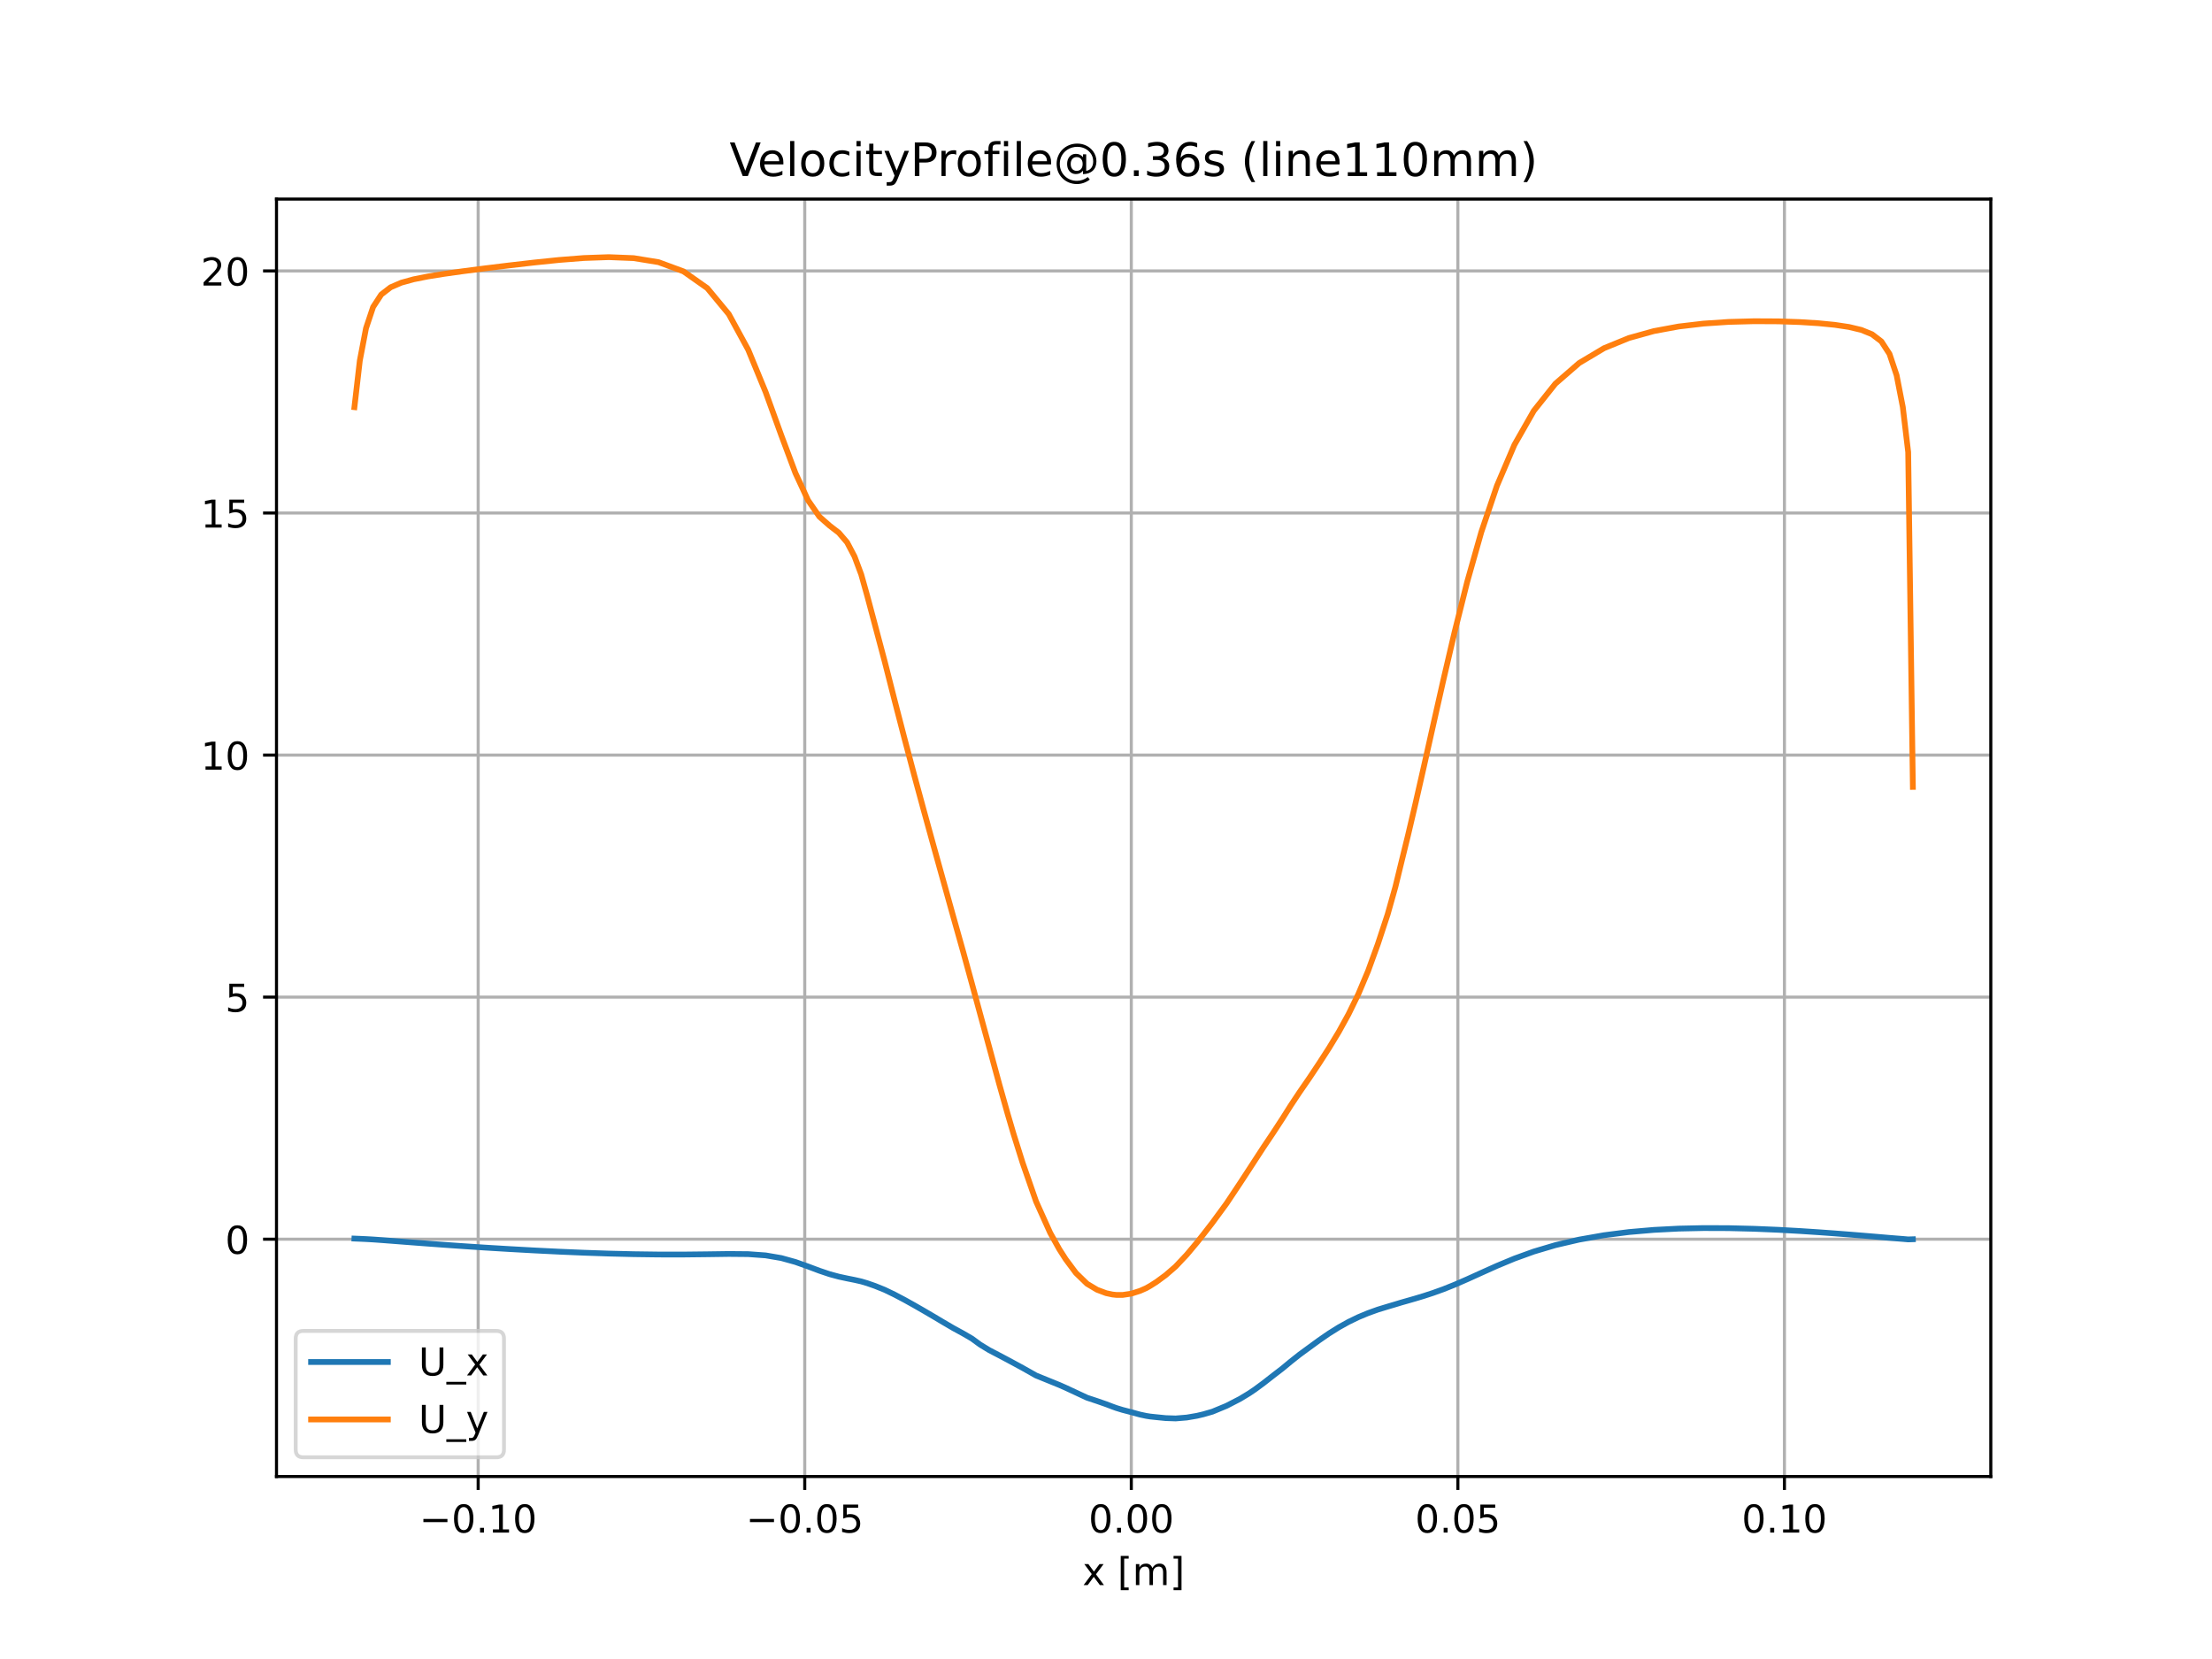
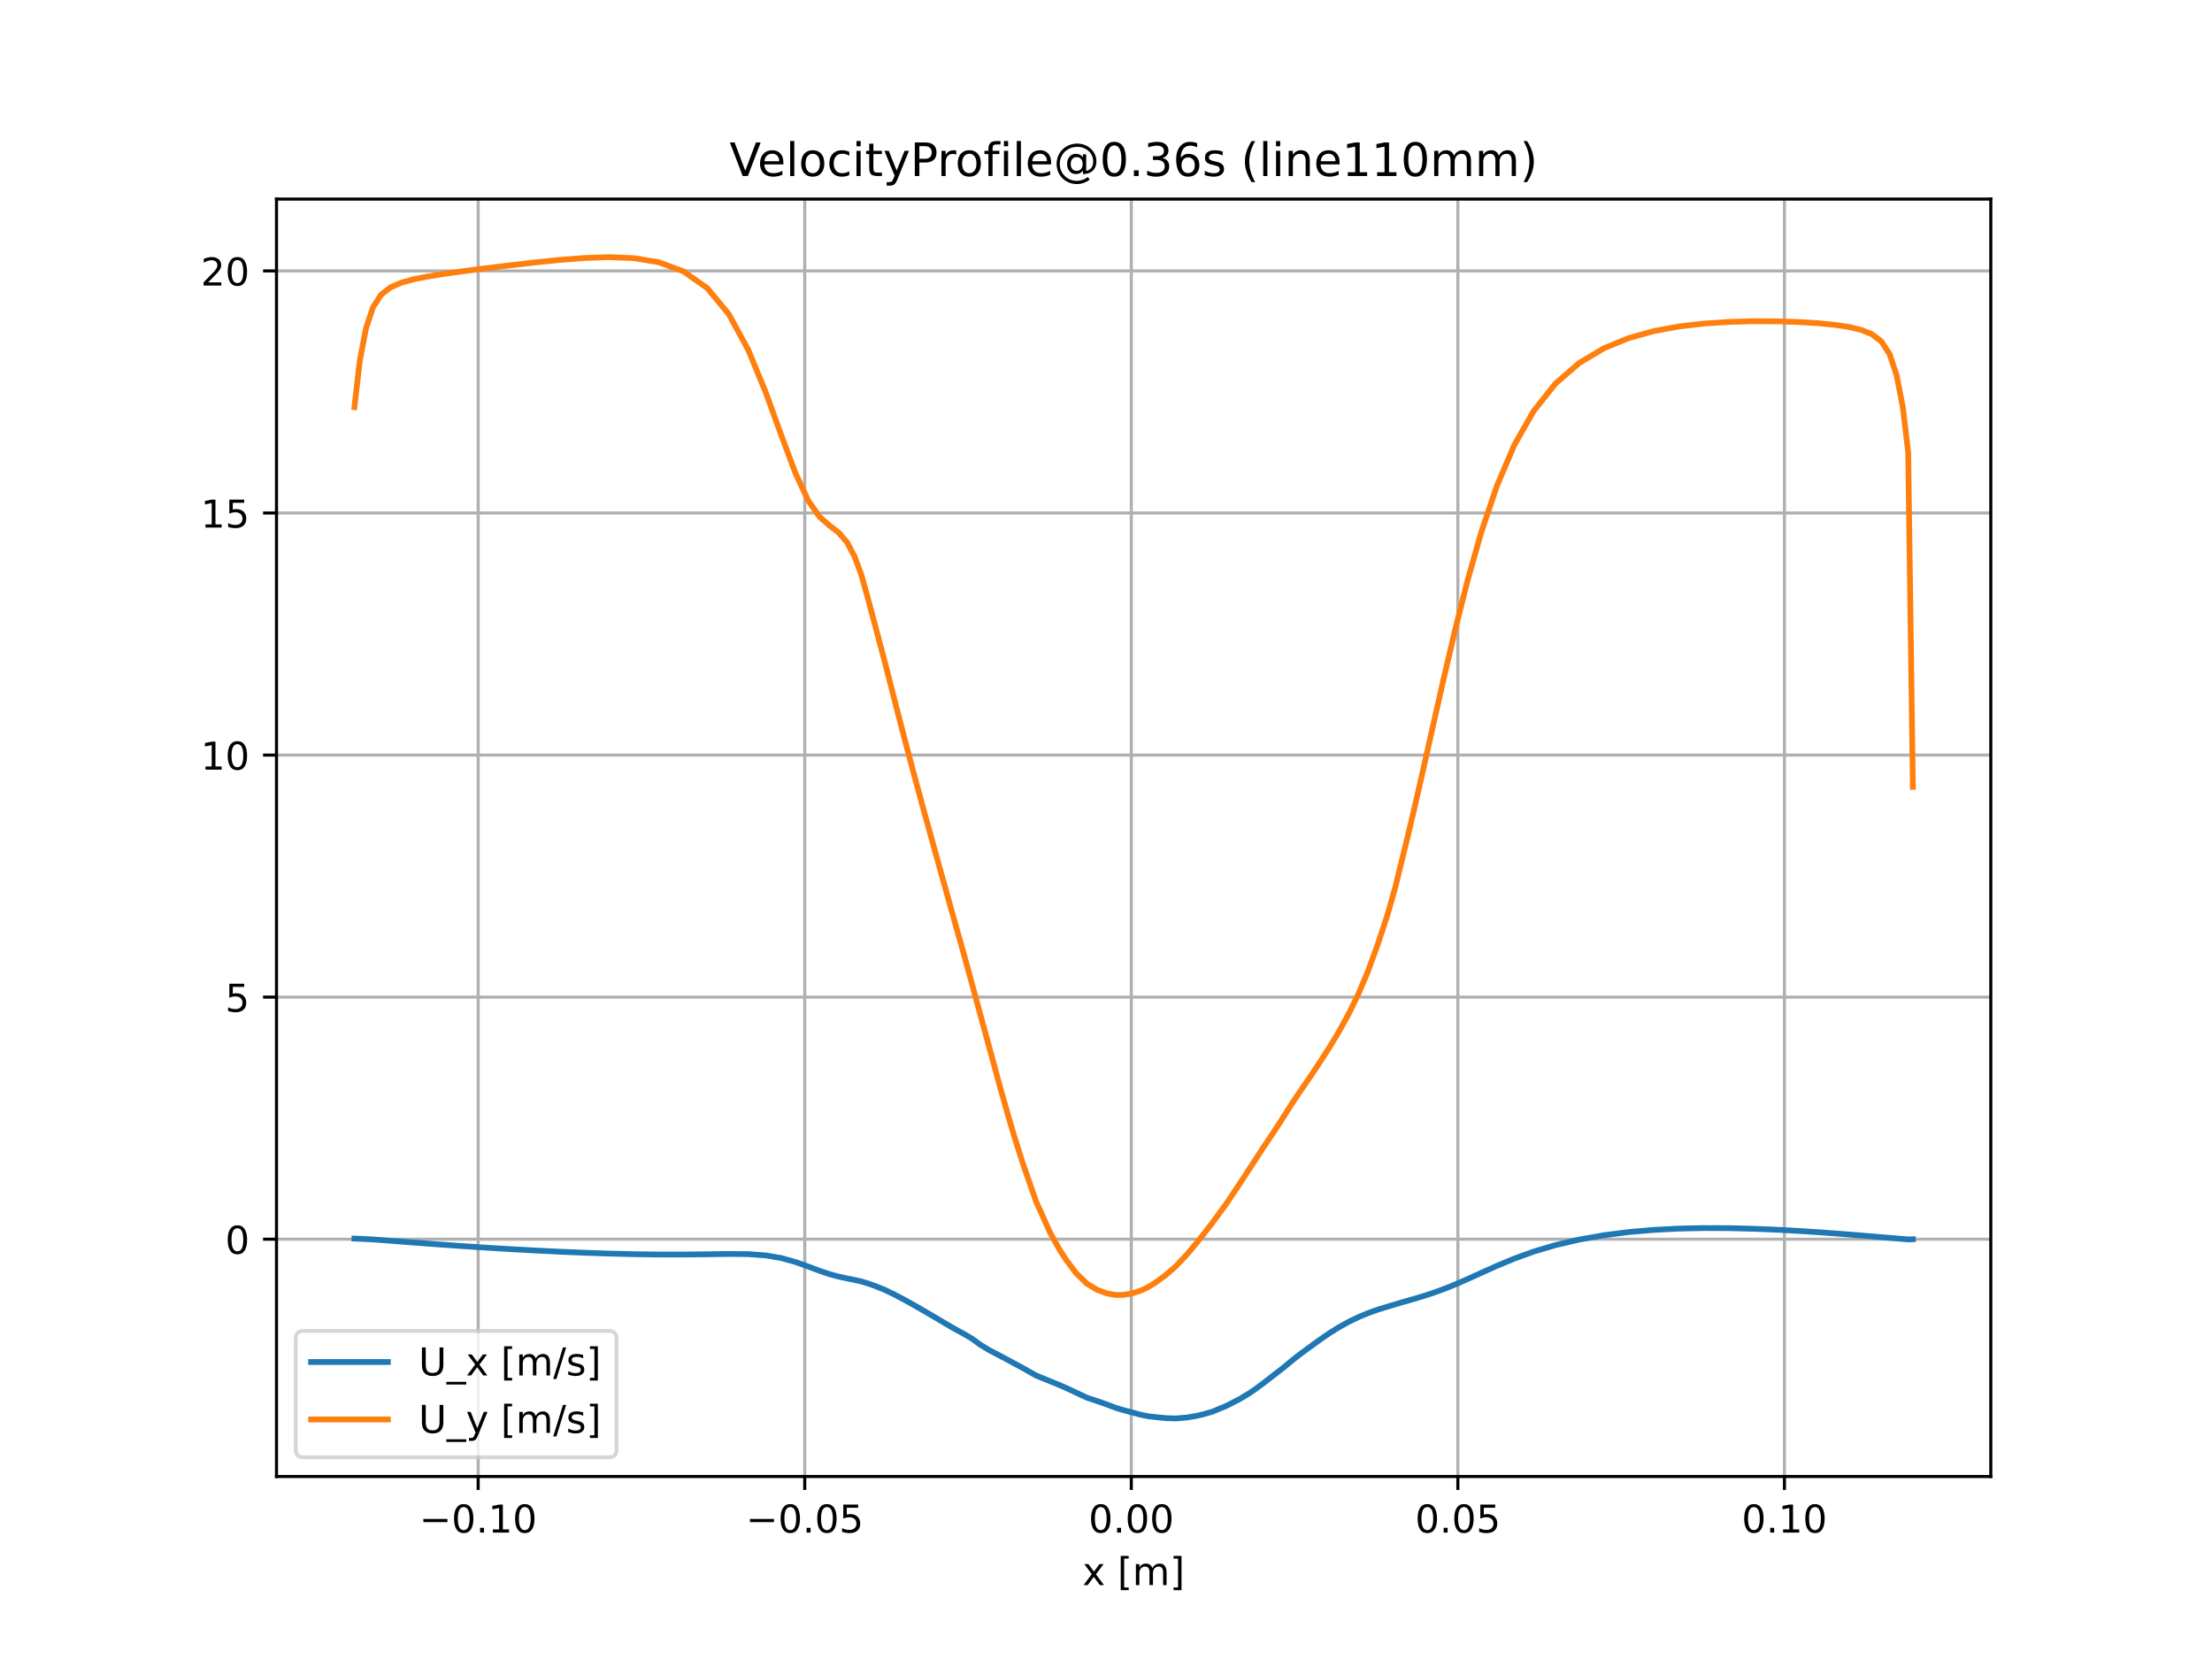
<svg xmlns="http://www.w3.org/2000/svg" xmlns:xlink="http://www.w3.org/1999/xlink" width="576pt" height="432pt" viewBox="0 0 576 432" version="1.1">
  <defs>
    <style type="text/css">*{stroke-linejoin: round; stroke-linecap: butt}</style>
  </defs>
  <g id="figure_1">
    <g id="patch_1">
      <path d="M 0 432  L 576 432  L 576 0  L 0 0  z " style="fill: #ffffff" />
    </g>
    <g id="axes_1">
      <g id="patch_2">
        <path d="M 72 384.48  L 518.4 384.48  L 518.4 51.84  L 72 51.84  z " style="fill: #ffffff" />
      </g>
      <g id="matplotlib.axis_1">
        <g id="xtick_1">
          <g id="line2d_1">
-             <path d="M 124.515 384.48  L 124.515 51.84  " clip-path="url(#pd527ab25f8)" style="fill: none; stroke: #b0b0b0; stroke-width: 0.8; stroke-linecap: square" />
+             <path d="M 124.515 384.48  L 124.515 51.84  " clip-path="url(#p80b1deaa1c)" style="fill: none; stroke: #b0b0b0; stroke-width: 0.8; stroke-linecap: square" />
          </g>
          <g id="line2d_2">
            <defs>
-               <path id="m251458aa03" d="M 0 0  L 0 3.5  " style="stroke: #000000; stroke-width: 0.8" />
+               <path id="m460355c3f4" d="M 0 0  L 0 3.5  " style="stroke: #000000; stroke-width: 0.8" />
            </defs>
            <g>
-               <use xlink:href="#m251458aa03" x="124.515" y="384.48" style="stroke: #000000; stroke-width: 0.8" />
+               <use xlink:href="#m460355c3f4" x="124.515" y="384.48" style="stroke: #000000; stroke-width: 0.8" />
            </g>
          </g>
          <g id="text_1">
            <g transform="translate(109.1923 399.0784) scale(0.1 -0.1)">
              <defs>
                <path id="DejaVuSans-2212" d="M 678 2272  L 4684 2272  L 4684 1741  L 678 1741  L 678 2272  z " transform="scale(0.015625)" />
                <path id="DejaVuSans-30" d="M 2034 4250  Q 1547 4250 1301 3770  Q 1056 3291 1056 2328  Q 1056 1369 1301 889  Q 1547 409 2034 409  Q 2525 409 2770 889  Q 3016 1369 3016 2328  Q 3016 3291 2770 3770  Q 2525 4250 2034 4250  z M 2034 4750  Q 2819 4750 3233 4129  Q 3647 3509 3647 2328  Q 3647 1150 3233 529  Q 2819 -91 2034 -91  Q 1250 -91 836 529  Q 422 1150 422 2328  Q 422 3509 836 4129  Q 1250 4750 2034 4750  z " transform="scale(0.015625)" />
                <path id="DejaVuSans-2e" d="M 684 794  L 1344 794  L 1344 0  L 684 0  L 684 794  z " transform="scale(0.015625)" />
                <path id="DejaVuSans-31" d="M 794 531  L 1825 531  L 1825 4091  L 703 3866  L 703 4441  L 1819 4666  L 2450 4666  L 2450 531  L 3481 531  L 3481 0  L 794 0  L 794 531  z " transform="scale(0.015625)" />
              </defs>
              <use xlink:href="#DejaVuSans-2212" />
              <use xlink:href="#DejaVuSans-30" x="83.789" />
              <use xlink:href="#DejaVuSans-2e" x="147.412" />
              <use xlink:href="#DejaVuSans-31" x="179.199" />
              <use xlink:href="#DejaVuSans-30" x="242.822" />
            </g>
          </g>
        </g>
        <g id="xtick_2">
          <g id="line2d_3">
-             <path d="M 209.552 384.48  L 209.552 51.84  " clip-path="url(#pd527ab25f8)" style="fill: none; stroke: #b0b0b0; stroke-width: 0.8; stroke-linecap: square" />
+             <path d="M 209.552 384.48  L 209.552 51.84  " clip-path="url(#p80b1deaa1c)" style="fill: none; stroke: #b0b0b0; stroke-width: 0.8; stroke-linecap: square" />
          </g>
          <g id="line2d_4">
            <g>
-               <use xlink:href="#m251458aa03" x="209.552" y="384.48" style="stroke: #000000; stroke-width: 0.8" />
+               <use xlink:href="#m460355c3f4" x="209.552" y="384.48" style="stroke: #000000; stroke-width: 0.8" />
            </g>
          </g>
          <g id="text_2">
            <g transform="translate(194.2295 399.0784) scale(0.1 -0.1)">
              <defs>
                <path id="DejaVuSans-35" d="M 691 4666  L 3169 4666  L 3169 4134  L 1269 4134  L 1269 2991  Q 1406 3038 1543 3061  Q 1681 3084 1819 3084  Q 2600 3084 3056 2656  Q 3513 2228 3513 1497  Q 3513 744 3044 326  Q 2575 -91 1722 -91  Q 1428 -91 1123 -41  Q 819 9 494 109  L 494 744  Q 775 591 1075 516  Q 1375 441 1709 441  Q 2250 441 2565 725  Q 2881 1009 2881 1497  Q 2881 1984 2565 2268  Q 2250 2553 1709 2553  Q 1456 2553 1204 2497  Q 953 2441 691 2322  L 691 4666  z " transform="scale(0.015625)" />
              </defs>
              <use xlink:href="#DejaVuSans-2212" />
              <use xlink:href="#DejaVuSans-30" x="83.789" />
              <use xlink:href="#DejaVuSans-2e" x="147.412" />
              <use xlink:href="#DejaVuSans-30" x="179.199" />
              <use xlink:href="#DejaVuSans-35" x="242.822" />
            </g>
          </g>
        </g>
        <g id="xtick_3">
          <g id="line2d_5">
-             <path d="M 294.589 384.48  L 294.589 51.84  " clip-path="url(#pd527ab25f8)" style="fill: none; stroke: #b0b0b0; stroke-width: 0.8; stroke-linecap: square" />
+             <path d="M 294.589 384.48  L 294.589 51.84  " clip-path="url(#p80b1deaa1c)" style="fill: none; stroke: #b0b0b0; stroke-width: 0.8; stroke-linecap: square" />
          </g>
          <g id="line2d_6">
            <g>
-               <use xlink:href="#m251458aa03" x="294.589" y="384.48" style="stroke: #000000; stroke-width: 0.8" />
+               <use xlink:href="#m460355c3f4" x="294.589" y="384.48" style="stroke: #000000; stroke-width: 0.8" />
            </g>
          </g>
          <g id="text_3">
            <g transform="translate(283.4566 399.0784) scale(0.1 -0.1)">
              <use xlink:href="#DejaVuSans-30" />
              <use xlink:href="#DejaVuSans-2e" x="63.623" />
              <use xlink:href="#DejaVuSans-30" x="95.41" />
              <use xlink:href="#DejaVuSans-30" x="159.033" />
            </g>
          </g>
        </g>
        <g id="xtick_4">
          <g id="line2d_7">
-             <path d="M 379.627 384.48  L 379.627 51.84  " clip-path="url(#pd527ab25f8)" style="fill: none; stroke: #b0b0b0; stroke-width: 0.8; stroke-linecap: square" />
+             <path d="M 379.627 384.48  L 379.627 51.84  " clip-path="url(#p80b1deaa1c)" style="fill: none; stroke: #b0b0b0; stroke-width: 0.8; stroke-linecap: square" />
          </g>
          <g id="line2d_8">
            <g>
-               <use xlink:href="#m251458aa03" x="379.627" y="384.48" style="stroke: #000000; stroke-width: 0.8" />
+               <use xlink:href="#m460355c3f4" x="379.627" y="384.48" style="stroke: #000000; stroke-width: 0.8" />
            </g>
          </g>
          <g id="text_4">
            <g transform="translate(368.4939 399.0784) scale(0.1 -0.1)">
              <use xlink:href="#DejaVuSans-30" />
              <use xlink:href="#DejaVuSans-2e" x="63.623" />
              <use xlink:href="#DejaVuSans-30" x="95.41" />
              <use xlink:href="#DejaVuSans-35" x="159.033" />
            </g>
          </g>
        </g>
        <g id="xtick_5">
          <g id="line2d_9">
-             <path d="M 464.664 384.48  L 464.664 51.84  " clip-path="url(#pd527ab25f8)" style="fill: none; stroke: #b0b0b0; stroke-width: 0.8; stroke-linecap: square" />
+             <path d="M 464.664 384.48  L 464.664 51.84  " clip-path="url(#p80b1deaa1c)" style="fill: none; stroke: #b0b0b0; stroke-width: 0.8; stroke-linecap: square" />
          </g>
          <g id="line2d_10">
            <g>
-               <use xlink:href="#m251458aa03" x="464.664" y="384.48" style="stroke: #000000; stroke-width: 0.8" />
+               <use xlink:href="#m460355c3f4" x="464.664" y="384.48" style="stroke: #000000; stroke-width: 0.8" />
            </g>
          </g>
          <g id="text_5">
            <g transform="translate(453.5311 399.0784) scale(0.1 -0.1)">
              <use xlink:href="#DejaVuSans-30" />
              <use xlink:href="#DejaVuSans-2e" x="63.623" />
              <use xlink:href="#DejaVuSans-31" x="95.41" />
              <use xlink:href="#DejaVuSans-30" x="159.033" />
            </g>
          </g>
        </g>
        <g id="text_6">
          <g transform="translate(281.8797 412.7566) scale(0.1 -0.1)">
            <defs>
              <path id="DejaVuSans-78" d="M 3513 3500  L 2247 1797  L 3578 0  L 2900 0  L 1881 1375  L 863 0  L 184 0  L 1544 1831  L 300 3500  L 978 3500  L 1906 2253  L 2834 3500  L 3513 3500  z " transform="scale(0.015625)" />
              <path id="DejaVuSans-20" transform="scale(0.015625)" />
              <path id="DejaVuSans-5b" d="M 550 4863  L 1875 4863  L 1875 4416  L 1125 4416  L 1125 -397  L 1875 -397  L 1875 -844  L 550 -844  L 550 4863  z " transform="scale(0.015625)" />
              <path id="DejaVuSans-6d" d="M 3328 2828  Q 3544 3216 3844 3400  Q 4144 3584 4550 3584  Q 5097 3584 5394 3201  Q 5691 2819 5691 2113  L 5691 0  L 5113 0  L 5113 2094  Q 5113 2597 4934 2840  Q 4756 3084 4391 3084  Q 3944 3084 3684 2787  Q 3425 2491 3425 1978  L 3425 0  L 2847 0  L 2847 2094  Q 2847 2600 2669 2842  Q 2491 3084 2119 3084  Q 1678 3084 1418 2786  Q 1159 2488 1159 1978  L 1159 0  L 581 0  L 581 3500  L 1159 3500  L 1159 2956  Q 1356 3278 1631 3431  Q 1906 3584 2284 3584  Q 2666 3584 2933 3390  Q 3200 3197 3328 2828  z " transform="scale(0.015625)" />
              <path id="DejaVuSans-5d" d="M 1947 4863  L 1947 -844  L 622 -844  L 622 -397  L 1369 -397  L 1369 4416  L 622 4416  L 622 4863  L 1947 4863  z " transform="scale(0.015625)" />
            </defs>
            <use xlink:href="#DejaVuSans-78" />
            <use xlink:href="#DejaVuSans-20" x="59.18" />
            <use xlink:href="#DejaVuSans-5b" x="90.967" />
            <use xlink:href="#DejaVuSans-6d" x="129.98" />
            <use xlink:href="#DejaVuSans-5d" x="227.393" />
          </g>
        </g>
      </g>
      <g id="matplotlib.axis_2">
        <g id="ytick_1">
          <g id="line2d_11">
-             <path d="M 72 322.685  L 518.4 322.685  " clip-path="url(#pd527ab25f8)" style="fill: none; stroke: #b0b0b0; stroke-width: 0.8; stroke-linecap: square" />
+             <path d="M 72 322.685  L 518.4 322.685  " clip-path="url(#p80b1deaa1c)" style="fill: none; stroke: #b0b0b0; stroke-width: 0.8; stroke-linecap: square" />
          </g>
          <g id="line2d_12">
            <defs>
-               <path id="md205d6e44c" d="M 0 0  L -3.5 0  " style="stroke: #000000; stroke-width: 0.8" />
+               <path id="mbb413ead0c" d="M 0 0  L -3.5 0  " style="stroke: #000000; stroke-width: 0.8" />
            </defs>
            <g>
-               <use xlink:href="#md205d6e44c" x="72" y="322.685" style="stroke: #000000; stroke-width: 0.8" />
+               <use xlink:href="#mbb413ead0c" x="72" y="322.685" style="stroke: #000000; stroke-width: 0.8" />
            </g>
          </g>
          <g id="text_7">
            <g transform="translate(58.6375 326.4842) scale(0.1 -0.1)">
              <use xlink:href="#DejaVuSans-30" />
            </g>
          </g>
        </g>
        <g id="ytick_2">
          <g id="line2d_13">
-             <path d="M 72 259.652  L 518.4 259.652  " clip-path="url(#pd527ab25f8)" style="fill: none; stroke: #b0b0b0; stroke-width: 0.8; stroke-linecap: square" />
+             <path d="M 72 259.652  L 518.4 259.652  " clip-path="url(#p80b1deaa1c)" style="fill: none; stroke: #b0b0b0; stroke-width: 0.8; stroke-linecap: square" />
          </g>
          <g id="line2d_14">
            <g>
-               <use xlink:href="#md205d6e44c" x="72" y="259.652" style="stroke: #000000; stroke-width: 0.8" />
+               <use xlink:href="#mbb413ead0c" x="72" y="259.652" style="stroke: #000000; stroke-width: 0.8" />
            </g>
          </g>
          <g id="text_8">
            <g transform="translate(58.6375 263.4511) scale(0.1 -0.1)">
              <use xlink:href="#DejaVuSans-35" />
            </g>
          </g>
        </g>
        <g id="ytick_3">
          <g id="line2d_15">
-             <path d="M 72 196.619  L 518.4 196.619  " clip-path="url(#pd527ab25f8)" style="fill: none; stroke: #b0b0b0; stroke-width: 0.8; stroke-linecap: square" />
+             <path d="M 72 196.619  L 518.4 196.619  " clip-path="url(#p80b1deaa1c)" style="fill: none; stroke: #b0b0b0; stroke-width: 0.8; stroke-linecap: square" />
          </g>
          <g id="line2d_16">
            <g>
-               <use xlink:href="#md205d6e44c" x="72" y="196.619" style="stroke: #000000; stroke-width: 0.8" />
+               <use xlink:href="#mbb413ead0c" x="72" y="196.619" style="stroke: #000000; stroke-width: 0.8" />
            </g>
          </g>
          <g id="text_9">
            <g transform="translate(52.275 200.4181) scale(0.1 -0.1)">
              <use xlink:href="#DejaVuSans-31" />
              <use xlink:href="#DejaVuSans-30" x="63.623" />
            </g>
          </g>
        </g>
        <g id="ytick_4">
          <g id="line2d_17">
-             <path d="M 72 133.586  L 518.4 133.586  " clip-path="url(#pd527ab25f8)" style="fill: none; stroke: #b0b0b0; stroke-width: 0.8; stroke-linecap: square" />
+             <path d="M 72 133.586  L 518.4 133.586  " clip-path="url(#p80b1deaa1c)" style="fill: none; stroke: #b0b0b0; stroke-width: 0.8; stroke-linecap: square" />
          </g>
          <g id="line2d_18">
            <g>
-               <use xlink:href="#md205d6e44c" x="72" y="133.586" style="stroke: #000000; stroke-width: 0.8" />
+               <use xlink:href="#mbb413ead0c" x="72" y="133.586" style="stroke: #000000; stroke-width: 0.8" />
            </g>
          </g>
          <g id="text_10">
            <g transform="translate(52.275 137.3851) scale(0.1 -0.1)">
              <use xlink:href="#DejaVuSans-31" />
              <use xlink:href="#DejaVuSans-35" x="63.623" />
            </g>
          </g>
        </g>
        <g id="ytick_5">
          <g id="line2d_19">
-             <path d="M 72 70.553  L 518.4 70.553  " clip-path="url(#pd527ab25f8)" style="fill: none; stroke: #b0b0b0; stroke-width: 0.8; stroke-linecap: square" />
+             <path d="M 72 70.553  L 518.4 70.553  " clip-path="url(#p80b1deaa1c)" style="fill: none; stroke: #b0b0b0; stroke-width: 0.8; stroke-linecap: square" />
          </g>
          <g id="line2d_20">
            <g>
-               <use xlink:href="#md205d6e44c" x="72" y="70.553" style="stroke: #000000; stroke-width: 0.8" />
+               <use xlink:href="#mbb413ead0c" x="72" y="70.553" style="stroke: #000000; stroke-width: 0.8" />
            </g>
          </g>
          <g id="text_11">
            <g transform="translate(52.275 74.3521) scale(0.1 -0.1)">
              <defs>
                <path id="DejaVuSans-32" d="M 1228 531  L 3431 531  L 3431 0  L 469 0  L 469 531  Q 828 903 1448 1529  Q 2069 2156 2228 2338  Q 2531 2678 2651 2914  Q 2772 3150 2772 3378  Q 2772 3750 2511 3984  Q 2250 4219 1831 4219  Q 1534 4219 1204 4116  Q 875 4013 500 3803  L 500 4441  Q 881 4594 1212 4672  Q 1544 4750 1819 4750  Q 2544 4750 2975 4387  Q 3406 4025 3406 3419  Q 3406 3131 3298 2873  Q 3191 2616 2906 2266  Q 2828 2175 2409 1742  Q 1991 1309 1228 531  z " transform="scale(0.015625)" />
              </defs>
              <use xlink:href="#DejaVuSans-32" />
              <use xlink:href="#DejaVuSans-30" x="63.623" />
            </g>
          </g>
        </g>
      </g>
      <g id="line2d_21">
-         <path d="M 92.291 322.521  L 93.696 322.578  L 95.306 322.651  L 97.155 322.757  L 99.276 322.908  L 101.711 323.093  L 104.507 323.309  L 107.717 323.556  L 111.399 323.834  L 115.625 324.143  L 120.477 324.484  L 126.046 324.852  L 132.438 325.24  L 139.093 325.609  L 145.572 325.931  L 152.051 326.206  L 158.53 326.427  L 165.009 326.585  L 171.488 326.671  L 177.967 326.677  L 184.165 326.607  L 189.783 326.528  L 194.832 326.573  L 199.371 326.9  L 203.451 327.598  L 207.118 328.615  L 210.414 329.785  L 213.377 330.897  L 216.04 331.794  L 218.434 332.439  L 220.585 332.901  L 222.519 333.288  L 224.258 333.679  L 225.82 334.144  L 227.835 334.845  L 230.386 335.874  L 232.937 337.106  L 235.489 338.451  L 238.04 339.869  L 240.591 341.334  L 243.142 342.829  L 245.693 344.348  L 248.244 345.841  L 250.795 347.231  L 253.092 348.57  L 255.241 350.142  L 257.61 351.583  L 260.223 352.947  L 262.411 354.108  L 263.922 354.921  L 266.284 356.203  L 269.791 358.18  L 273.476 359.677  L 275.842 360.639  L 277.514 361.378  L 280.18 362.62  L 283.063 363.964  L 285.672 364.827  L 288.034 365.651  L 289.681 366.277  L 290.697 366.645  L 292.322 367.141  L 294.589 367.728  L 296.857 368.35  L 298.482 368.695  L 299.504 368.859  L 301.161 369.033  L 303.53 369.272  L 306.143 369.36  L 309.026 369.123  L 311.677 368.67  L 313.345 368.277  L 315.711 367.594  L 319.396 366.069  L 322.915 364.253  L 325.268 362.827  L 326.781 361.805  L 328.983 360.182  L 331.592 358.143  L 333.954 356.329  L 336.092 354.557  L 338.384 352.74  L 340.935 350.872  L 343.486 349.008  L 346.037 347.249  L 348.588 345.65  L 351.139 344.23  L 353.69 342.993  L 356.241 341.93  L 358.793 341.014  L 361.344 340.236  L 363.359 339.64  L 364.921 339.164  L 366.66 338.672  L 368.594 338.116  L 370.745 337.466  L 373.139 336.685  L 375.802 335.726  L 378.765 334.544  L 382.061 333.112  L 385.728 331.448  L 389.808 329.618  L 394.346 327.731  L 399.396 325.903  L 405.014 324.232  L 411.212 322.789  L 417.691 321.648  L 424.17 320.82  L 430.649 320.261  L 437.128 319.927  L 443.607 319.786  L 450.086 319.809  L 456.742 319.973  L 463.134 320.241  L 468.702 320.552  L 473.554 320.87  L 477.782 321.176  L 481.464 321.461  L 484.673 321.72  L 487.468 321.952  L 489.903 322.158  L 492.026 322.34  L 493.874 322.489  L 495.485 322.615  L 496.888 322.738  L 498.109 322.697  " clip-path="url(#pd527ab25f8)" style="fill: none; stroke: #1f77b4; stroke-width: 1.5; stroke-linecap: square" />
+         <path d="M 92.291 322.521  L 93.696 322.578  L 95.306 322.651  L 97.155 322.757  L 99.276 322.908  L 101.711 323.093  L 104.507 323.309  L 107.717 323.556  L 111.399 323.834  L 115.625 324.143  L 120.477 324.484  L 126.046 324.852  L 132.438 325.24  L 139.093 325.609  L 145.572 325.931  L 152.051 326.206  L 158.53 326.427  L 165.009 326.585  L 171.488 326.671  L 177.967 326.677  L 184.165 326.607  L 189.783 326.528  L 194.832 326.573  L 199.371 326.9  L 203.451 327.598  L 207.118 328.615  L 210.414 329.785  L 213.377 330.897  L 216.04 331.794  L 218.434 332.439  L 220.585 332.901  L 222.519 333.288  L 224.258 333.679  L 225.82 334.144  L 227.835 334.845  L 230.386 335.874  L 232.937 337.106  L 235.489 338.451  L 238.04 339.869  L 240.591 341.334  L 243.142 342.829  L 245.693 344.348  L 248.244 345.841  L 250.795 347.231  L 253.092 348.57  L 255.241 350.142  L 257.61 351.583  L 260.223 352.947  L 262.411 354.108  L 263.922 354.921  L 266.284 356.203  L 269.791 358.18  L 273.476 359.677  L 275.842 360.639  L 277.514 361.378  L 280.18 362.62  L 283.063 363.964  L 285.672 364.827  L 288.034 365.651  L 289.681 366.277  L 290.697 366.645  L 292.322 367.141  L 294.589 367.728  L 296.857 368.35  L 298.482 368.695  L 299.504 368.859  L 301.161 369.033  L 303.53 369.272  L 306.143 369.36  L 309.026 369.123  L 311.677 368.67  L 313.345 368.277  L 315.711 367.594  L 319.396 366.069  L 322.915 364.253  L 325.268 362.827  L 326.781 361.805  L 328.983 360.182  L 331.592 358.143  L 333.954 356.329  L 336.092 354.557  L 338.384 352.74  L 340.935 350.872  L 343.486 349.008  L 346.037 347.249  L 348.588 345.65  L 351.139 344.23  L 353.69 342.993  L 356.241 341.93  L 358.793 341.014  L 361.344 340.236  L 363.359 339.64  L 364.921 339.164  L 366.66 338.672  L 368.594 338.116  L 370.745 337.466  L 373.139 336.685  L 375.802 335.726  L 378.765 334.544  L 382.061 333.112  L 385.728 331.448  L 389.808 329.618  L 394.346 327.731  L 399.396 325.903  L 405.014 324.232  L 411.212 322.789  L 417.691 321.648  L 424.17 320.82  L 430.649 320.261  L 437.128 319.927  L 443.607 319.786  L 450.086 319.809  L 456.742 319.973  L 463.134 320.241  L 468.702 320.552  L 473.554 320.87  L 477.782 321.176  L 481.464 321.461  L 484.673 321.72  L 487.468 321.952  L 489.903 322.158  L 492.026 322.34  L 493.874 322.489  L 495.485 322.615  L 496.888 322.738  L 498.109 322.697  " clip-path="url(#p80b1deaa1c)" style="fill: none; stroke: #1f77b4; stroke-width: 1.5; stroke-linecap: square" />
      </g>
      <g id="line2d_22">
-         <path d="M 92.291 106.029  L 93.696 93.903  L 95.306 85.48  L 97.155 79.944  L 99.276 76.697  L 101.711 74.814  L 104.507 73.609  L 107.717 72.726  L 111.399 71.993  L 115.625 71.316  L 120.477 70.635  L 126.046 69.911  L 132.438 69.131  L 139.093 68.363  L 145.572 67.695  L 152.051 67.188  L 158.53 66.96  L 165.009 67.218  L 171.488 68.272  L 177.967 70.664  L 184.165 75.024  L 189.783 81.811  L 194.832 91.078  L 199.371 102.103  L 203.451 113.371  L 207.118 123.161  L 210.414 130.275  L 213.377 134.548  L 216.04 136.891  L 218.434 138.729  L 220.585 141.241  L 222.519 144.918  L 224.258 149.576  L 225.82 155.144  L 227.835 162.698  L 230.386 172.287  L 232.937 182.314  L 235.489 192.159  L 238.04 201.776  L 240.591 211.18  L 243.142 220.422  L 245.693 229.579  L 248.244 238.732  L 250.795 247.781  L 253.092 256.154  L 255.241 264.08  L 257.61 272.747  L 260.223 282.376  L 262.411 290.134  L 263.922 295.266  L 266.284 302.783  L 269.791 312.861  L 273.476 321.045  L 275.842 325.295  L 277.514 327.908  L 280.18 331.492  L 283.063 334.289  L 285.672 335.846  L 288.034 336.733  L 289.681 337.086  L 290.697 337.196  L 292.322 337.202  L 294.589 336.864  L 296.857 336.143  L 298.482 335.423  L 299.504 334.842  L 301.161 333.792  L 303.53 332.046  L 306.143 329.785  L 309.026 326.718  L 311.677 323.56  L 313.345 321.449  L 315.711 318.395  L 319.396 313.369  L 322.915 308.08  L 325.268 304.483  L 326.781 302.154  L 328.983 298.774  L 331.592 294.887  L 333.954 291.266  L 336.092 287.884  L 338.384 284.433  L 340.935 280.74  L 343.486 276.911  L 346.037 272.956  L 348.588 268.75  L 351.139 264.127  L 353.69 258.897  L 356.241 252.856  L 358.793 245.826  L 361.344 238.085  L 363.359 230.935  L 364.921 224.517  L 366.66 217.439  L 368.594 209.198  L 370.745 199.739  L 373.139 189.07  L 375.802 177.284  L 378.765 164.613  L 382.061 151.496  L 385.728 138.553  L 389.808 126.471  L 394.346 115.838  L 399.396 106.976  L 405.014 99.917  L 411.212 94.534  L 417.691 90.67  L 424.17 88.018  L 430.649 86.218  L 437.128 85.019  L 443.607 84.26  L 450.086 83.826  L 456.742 83.647  L 463.134 83.679  L 468.702 83.867  L 473.554 84.172  L 477.782 84.588  L 481.464 85.143  L 484.673 85.906  L 487.468 87.041  L 489.903 88.903  L 492.026 92.173  L 493.874 97.708  L 495.485 105.995  L 496.888 117.739  L 498.109 204.91  " clip-path="url(#pd527ab25f8)" style="fill: none; stroke: #ff7f0e; stroke-width: 1.5; stroke-linecap: square" />
+         <path d="M 92.291 106.029  L 93.696 93.903  L 95.306 85.48  L 97.155 79.944  L 99.276 76.697  L 101.711 74.814  L 104.507 73.609  L 107.717 72.726  L 111.399 71.993  L 115.625 71.316  L 120.477 70.635  L 126.046 69.911  L 132.438 69.131  L 139.093 68.363  L 145.572 67.695  L 152.051 67.188  L 158.53 66.96  L 165.009 67.218  L 171.488 68.272  L 177.967 70.664  L 184.165 75.024  L 189.783 81.811  L 194.832 91.078  L 199.371 102.103  L 203.451 113.371  L 207.118 123.161  L 210.414 130.275  L 213.377 134.548  L 216.04 136.891  L 218.434 138.729  L 220.585 141.241  L 222.519 144.918  L 224.258 149.576  L 225.82 155.144  L 227.835 162.698  L 230.386 172.287  L 232.937 182.314  L 235.489 192.159  L 238.04 201.776  L 240.591 211.18  L 243.142 220.422  L 245.693 229.579  L 248.244 238.732  L 250.795 247.781  L 253.092 256.154  L 255.241 264.08  L 257.61 272.747  L 260.223 282.376  L 262.411 290.134  L 263.922 295.266  L 266.284 302.783  L 269.791 312.861  L 273.476 321.045  L 275.842 325.295  L 277.514 327.908  L 280.18 331.492  L 283.063 334.289  L 285.672 335.846  L 288.034 336.733  L 289.681 337.086  L 290.697 337.196  L 292.322 337.202  L 294.589 336.864  L 296.857 336.143  L 298.482 335.423  L 299.504 334.842  L 301.161 333.792  L 303.53 332.046  L 306.143 329.785  L 309.026 326.718  L 311.677 323.56  L 313.345 321.449  L 315.711 318.395  L 319.396 313.369  L 322.915 308.08  L 325.268 304.483  L 326.781 302.154  L 328.983 298.774  L 331.592 294.887  L 333.954 291.266  L 336.092 287.884  L 338.384 284.433  L 340.935 280.74  L 343.486 276.911  L 346.037 272.956  L 348.588 268.75  L 351.139 264.127  L 353.69 258.897  L 356.241 252.856  L 358.793 245.826  L 361.344 238.085  L 363.359 230.935  L 364.921 224.517  L 366.66 217.439  L 368.594 209.198  L 370.745 199.739  L 373.139 189.07  L 375.802 177.284  L 378.765 164.613  L 382.061 151.496  L 385.728 138.553  L 389.808 126.471  L 394.346 115.838  L 399.396 106.976  L 405.014 99.917  L 411.212 94.534  L 417.691 90.67  L 424.17 88.018  L 430.649 86.218  L 437.128 85.019  L 443.607 84.26  L 450.086 83.826  L 456.742 83.647  L 463.134 83.679  L 468.702 83.867  L 473.554 84.172  L 477.782 84.588  L 481.464 85.143  L 484.673 85.906  L 487.468 87.041  L 489.903 88.903  L 492.026 92.173  L 493.874 97.708  L 495.485 105.995  L 496.888 117.739  L 498.109 204.91  " clip-path="url(#p80b1deaa1c)" style="fill: none; stroke: #ff7f0e; stroke-width: 1.5; stroke-linecap: square" />
      </g>
      <g id="patch_3">
        <path d="M 72 384.48  L 72 51.84  " style="fill: none; stroke: #000000; stroke-width: 0.8; stroke-linejoin: miter; stroke-linecap: square" />
      </g>
      <g id="patch_4">
        <path d="M 518.4 384.48  L 518.4 51.84  " style="fill: none; stroke: #000000; stroke-width: 0.8; stroke-linejoin: miter; stroke-linecap: square" />
      </g>
      <g id="patch_5">
        <path d="M 72 384.48  L 518.4 384.48  " style="fill: none; stroke: #000000; stroke-width: 0.8; stroke-linejoin: miter; stroke-linecap: square" />
      </g>
      <g id="patch_6">
        <path d="M 72 51.84  L 518.4 51.84  " style="fill: none; stroke: #000000; stroke-width: 0.8; stroke-linejoin: miter; stroke-linecap: square" />
      </g>
      <g id="text_12">
        <g transform="translate(189.9647 45.84) scale(0.12 -0.12)">
          <defs>
            <path id="DejaVuSans-56" d="M 1831 0  L 50 4666  L 709 4666  L 2188 738  L 3669 4666  L 4325 4666  L 2547 0  L 1831 0  z " transform="scale(0.015625)" />
            <path id="DejaVuSans-65" d="M 3597 1894  L 3597 1613  L 953 1613  Q 991 1019 1311 708  Q 1631 397 2203 397  Q 2534 397 2845 478  Q 3156 559 3463 722  L 3463 178  Q 3153 47 2828 -22  Q 2503 -91 2169 -91  Q 1331 -91 842 396  Q 353 884 353 1716  Q 353 2575 817 3079  Q 1281 3584 2069 3584  Q 2775 3584 3186 3129  Q 3597 2675 3597 1894  z M 3022 2063  Q 3016 2534 2758 2815  Q 2500 3097 2075 3097  Q 1594 3097 1305 2825  Q 1016 2553 972 2059  L 3022 2063  z " transform="scale(0.015625)" />
            <path id="DejaVuSans-6c" d="M 603 4863  L 1178 4863  L 1178 0  L 603 0  L 603 4863  z " transform="scale(0.015625)" />
            <path id="DejaVuSans-6f" d="M 1959 3097  Q 1497 3097 1228 2736  Q 959 2375 959 1747  Q 959 1119 1226 758  Q 1494 397 1959 397  Q 2419 397 2687 759  Q 2956 1122 2956 1747  Q 2956 2369 2687 2733  Q 2419 3097 1959 3097  z M 1959 3584  Q 2709 3584 3137 3096  Q 3566 2609 3566 1747  Q 3566 888 3137 398  Q 2709 -91 1959 -91  Q 1206 -91 779 398  Q 353 888 353 1747  Q 353 2609 779 3096  Q 1206 3584 1959 3584  z " transform="scale(0.015625)" />
            <path id="DejaVuSans-63" d="M 3122 3366  L 3122 2828  Q 2878 2963 2633 3030  Q 2388 3097 2138 3097  Q 1578 3097 1268 2742  Q 959 2388 959 1747  Q 959 1106 1268 751  Q 1578 397 2138 397  Q 2388 397 2633 464  Q 2878 531 3122 666  L 3122 134  Q 2881 22 2623 -34  Q 2366 -91 2075 -91  Q 1284 -91 818 406  Q 353 903 353 1747  Q 353 2603 823 3093  Q 1294 3584 2113 3584  Q 2378 3584 2631 3529  Q 2884 3475 3122 3366  z " transform="scale(0.015625)" />
            <path id="DejaVuSans-69" d="M 603 3500  L 1178 3500  L 1178 0  L 603 0  L 603 3500  z M 603 4863  L 1178 4863  L 1178 4134  L 603 4134  L 603 4863  z " transform="scale(0.015625)" />
            <path id="DejaVuSans-74" d="M 1172 4494  L 1172 3500  L 2356 3500  L 2356 3053  L 1172 3053  L 1172 1153  Q 1172 725 1289 603  Q 1406 481 1766 481  L 2356 481  L 2356 0  L 1766 0  Q 1100 0 847 248  Q 594 497 594 1153  L 594 3053  L 172 3053  L 172 3500  L 594 3500  L 594 4494  L 1172 4494  z " transform="scale(0.015625)" />
            <path id="DejaVuSans-79" d="M 2059 -325  Q 1816 -950 1584 -1140  Q 1353 -1331 966 -1331  L 506 -1331  L 506 -850  L 844 -850  Q 1081 -850 1212 -737  Q 1344 -625 1503 -206  L 1606 56  L 191 3500  L 800 3500  L 1894 763  L 2988 3500  L 3597 3500  L 2059 -325  z " transform="scale(0.015625)" />
            <path id="DejaVuSans-50" d="M 1259 4147  L 1259 2394  L 2053 2394  Q 2494 2394 2734 2622  Q 2975 2850 2975 3272  Q 2975 3691 2734 3919  Q 2494 4147 2053 4147  L 1259 4147  z M 628 4666  L 2053 4666  Q 2838 4666 3239 4311  Q 3641 3956 3641 3272  Q 3641 2581 3239 2228  Q 2838 1875 2053 1875  L 1259 1875  L 1259 0  L 628 0  L 628 4666  z " transform="scale(0.015625)" />
            <path id="DejaVuSans-72" d="M 2631 2963  Q 2534 3019 2420 3045  Q 2306 3072 2169 3072  Q 1681 3072 1420 2755  Q 1159 2438 1159 1844  L 1159 0  L 581 0  L 581 3500  L 1159 3500  L 1159 2956  Q 1341 3275 1631 3429  Q 1922 3584 2338 3584  Q 2397 3584 2469 3576  Q 2541 3569 2628 3553  L 2631 2963  z " transform="scale(0.015625)" />
            <path id="DejaVuSans-66" d="M 2375 4863  L 2375 4384  L 1825 4384  Q 1516 4384 1395 4259  Q 1275 4134 1275 3809  L 1275 3500  L 2222 3500  L 2222 3053  L 1275 3053  L 1275 0  L 697 0  L 697 3053  L 147 3053  L 147 3500  L 697 3500  L 697 3744  Q 697 4328 969 4595  Q 1241 4863 1831 4863  L 2375 4863  z " transform="scale(0.015625)" />
            <path id="DejaVuSans-40" d="M 2381 1678  Q 2381 1231 2603 976  Q 2825 722 3213 722  Q 3597 722 3817 978  Q 4038 1234 4038 1678  Q 4038 2116 3813 2373  Q 3588 2631 3206 2631  Q 2828 2631 2604 2375  Q 2381 2119 2381 1678  z M 4084 744  Q 3897 503 3655 389  Q 3413 275 3091 275  Q 2553 275 2217 664  Q 1881 1053 1881 1678  Q 1881 2303 2218 2693  Q 2556 3084 3091 3084  Q 3413 3084 3656 2967  Q 3900 2850 4084 2613  L 4084 3022  L 4531 3022  L 4531 722  Q 4988 791 5245 1139  Q 5503 1488 5503 2041  Q 5503 2375 5404 2669  Q 5306 2963 5106 3213  Q 4781 3622 4314 3839  Q 3847 4056 3297 4056  Q 2913 4056 2559 3954  Q 2206 3853 1906 3653  Q 1416 3334 1139 2817  Q 863 2300 863 1697  Q 863 1200 1042 765  Q 1222 331 1563 0  Q 1891 -325 2322 -495  Q 2753 -666 3244 -666  Q 3647 -666 4036 -530  Q 4425 -394 4750 -141  L 5031 -488  Q 4641 -791 4180 -952  Q 3719 -1113 3244 -1113  Q 2666 -1113 2153 -908  Q 1641 -703 1241 -313  Q 841 78 631 592  Q 422 1106 422 1697  Q 422 2266 634 2781  Q 847 3297 1241 3688  Q 1644 4084 2172 4295  Q 2700 4506 3291 4506  Q 3953 4506 4520 4234  Q 5088 3963 5472 3463  Q 5706 3156 5829 2797  Q 5953 2438 5953 2053  Q 5953 1231 5456 756  Q 4959 281 4084 263  L 4084 744  z " transform="scale(0.015625)" />
            <path id="DejaVuSans-33" d="M 2597 2516  Q 3050 2419 3304 2112  Q 3559 1806 3559 1356  Q 3559 666 3084 287  Q 2609 -91 1734 -91  Q 1441 -91 1130 -33  Q 819 25 488 141  L 488 750  Q 750 597 1062 519  Q 1375 441 1716 441  Q 2309 441 2620 675  Q 2931 909 2931 1356  Q 2931 1769 2642 2001  Q 2353 2234 1838 2234  L 1294 2234  L 1294 2753  L 1863 2753  Q 2328 2753 2575 2939  Q 2822 3125 2822 3475  Q 2822 3834 2567 4026  Q 2313 4219 1838 4219  Q 1578 4219 1281 4162  Q 984 4106 628 3988  L 628 4550  Q 988 4650 1302 4700  Q 1616 4750 1894 4750  Q 2613 4750 3031 4423  Q 3450 4097 3450 3541  Q 3450 3153 3228 2886  Q 3006 2619 2597 2516  z " transform="scale(0.015625)" />
            <path id="DejaVuSans-36" d="M 2113 2584  Q 1688 2584 1439 2293  Q 1191 2003 1191 1497  Q 1191 994 1439 701  Q 1688 409 2113 409  Q 2538 409 2786 701  Q 3034 994 3034 1497  Q 3034 2003 2786 2293  Q 2538 2584 2113 2584  z M 3366 4563  L 3366 3988  Q 3128 4100 2886 4159  Q 2644 4219 2406 4219  Q 1781 4219 1451 3797  Q 1122 3375 1075 2522  Q 1259 2794 1537 2939  Q 1816 3084 2150 3084  Q 2853 3084 3261 2657  Q 3669 2231 3669 1497  Q 3669 778 3244 343  Q 2819 -91 2113 -91  Q 1303 -91 875 529  Q 447 1150 447 2328  Q 447 3434 972 4092  Q 1497 4750 2381 4750  Q 2619 4750 2861 4703  Q 3103 4656 3366 4563  z " transform="scale(0.015625)" />
            <path id="DejaVuSans-73" d="M 2834 3397  L 2834 2853  Q 2591 2978 2328 3040  Q 2066 3103 1784 3103  Q 1356 3103 1142 2972  Q 928 2841 928 2578  Q 928 2378 1081 2264  Q 1234 2150 1697 2047  L 1894 2003  Q 2506 1872 2764 1633  Q 3022 1394 3022 966  Q 3022 478 2636 193  Q 2250 -91 1575 -91  Q 1294 -91 989 -36  Q 684 19 347 128  L 347 722  Q 666 556 975 473  Q 1284 391 1588 391  Q 1994 391 2212 530  Q 2431 669 2431 922  Q 2431 1156 2273 1281  Q 2116 1406 1581 1522  L 1381 1569  Q 847 1681 609 1914  Q 372 2147 372 2553  Q 372 3047 722 3315  Q 1072 3584 1716 3584  Q 2034 3584 2315 3537  Q 2597 3491 2834 3397  z " transform="scale(0.015625)" />
            <path id="DejaVuSans-28" d="M 1984 4856  Q 1566 4138 1362 3434  Q 1159 2731 1159 2009  Q 1159 1288 1364 580  Q 1569 -128 1984 -844  L 1484 -844  Q 1016 -109 783 600  Q 550 1309 550 2009  Q 550 2706 781 3412  Q 1013 4119 1484 4856  L 1984 4856  z " transform="scale(0.015625)" />
            <path id="DejaVuSans-6e" d="M 3513 2113  L 3513 0  L 2938 0  L 2938 2094  Q 2938 2591 2744 2837  Q 2550 3084 2163 3084  Q 1697 3084 1428 2787  Q 1159 2491 1159 1978  L 1159 0  L 581 0  L 581 3500  L 1159 3500  L 1159 2956  Q 1366 3272 1645 3428  Q 1925 3584 2291 3584  Q 2894 3584 3203 3211  Q 3513 2838 3513 2113  z " transform="scale(0.015625)" />
            <path id="DejaVuSans-29" d="M 513 4856  L 1013 4856  Q 1481 4119 1714 3412  Q 1947 2706 1947 2009  Q 1947 1309 1714 600  Q 1481 -109 1013 -844  L 513 -844  Q 928 -128 1133 580  Q 1338 1288 1338 2009  Q 1338 2731 1133 3434  Q 928 4138 513 4856  z " transform="scale(0.015625)" />
          </defs>
          <use xlink:href="#DejaVuSans-56" />
          <use xlink:href="#DejaVuSans-65" x="60.658" />
          <use xlink:href="#DejaVuSans-6c" x="122.182" />
          <use xlink:href="#DejaVuSans-6f" x="149.965" />
          <use xlink:href="#DejaVuSans-63" x="211.146" />
          <use xlink:href="#DejaVuSans-69" x="266.127" />
          <use xlink:href="#DejaVuSans-74" x="293.91" />
          <use xlink:href="#DejaVuSans-79" x="333.119" />
          <use xlink:href="#DejaVuSans-50" x="392.299" />
          <use xlink:href="#DejaVuSans-72" x="450.852" />
          <use xlink:href="#DejaVuSans-6f" x="489.715" />
          <use xlink:href="#DejaVuSans-66" x="550.896" />
          <use xlink:href="#DejaVuSans-69" x="586.102" />
          <use xlink:href="#DejaVuSans-6c" x="613.885" />
          <use xlink:href="#DejaVuSans-65" x="641.668" />
          <use xlink:href="#DejaVuSans-40" x="703.191" />
          <use xlink:href="#DejaVuSans-30" x="803.191" />
          <use xlink:href="#DejaVuSans-2e" x="866.814" />
          <use xlink:href="#DejaVuSans-33" x="898.602" />
          <use xlink:href="#DejaVuSans-36" x="962.225" />
          <use xlink:href="#DejaVuSans-73" x="1025.848" />
          <use xlink:href="#DejaVuSans-20" x="1077.947" />
          <use xlink:href="#DejaVuSans-28" x="1109.734" />
          <use xlink:href="#DejaVuSans-6c" x="1148.748" />
          <use xlink:href="#DejaVuSans-69" x="1176.531" />
          <use xlink:href="#DejaVuSans-6e" x="1204.314" />
          <use xlink:href="#DejaVuSans-65" x="1267.693" />
          <use xlink:href="#DejaVuSans-31" x="1329.217" />
          <use xlink:href="#DejaVuSans-31" x="1392.84" />
          <use xlink:href="#DejaVuSans-30" x="1456.463" />
          <use xlink:href="#DejaVuSans-6d" x="1520.086" />
          <use xlink:href="#DejaVuSans-6d" x="1617.498" />
          <use xlink:href="#DejaVuSans-29" x="1714.91" />
        </g>
      </g>
      <g id="legend_1">
        <g id="patch_7">
-           <path d="M 79 379.48  L 129.238 379.48  Q 131.238 379.48 131.238 377.48  L 131.238 348.567  Q 131.238 346.567 129.238 346.567  L 79 346.567  Q 77 346.567 77 348.567  L 77 377.48  Q 77 379.48 79 379.48  z " style="fill: #ffffff; opacity: 0.8; stroke: #cccccc; stroke-linejoin: miter" />
+           <path d="M 79 379.48  L 158.537 379.48  Q 160.537 379.48 160.537 377.48  L 160.537 348.567  Q 160.537 346.567 158.537 346.567  L 79 346.567  Q 77 346.567 77 348.567  L 77 377.48  Q 77 379.48 79 379.48  z " style="fill: #ffffff; opacity: 0.8; stroke: #cccccc; stroke-linejoin: miter" />
        </g>
        <g id="line2d_23">
          <path d="M 81 354.666  L 91 354.666  L 101 354.666  " style="fill: none; stroke: #1f77b4; stroke-width: 1.5; stroke-linecap: square" />
        </g>
        <g id="text_13">
          <g transform="translate(109 358.1659) scale(0.1 -0.1)">
            <defs>
              <path id="DejaVuSans-55" d="M 556 4666  L 1191 4666  L 1191 1831  Q 1191 1081 1462 751  Q 1734 422 2344 422  Q 2950 422 3222 751  Q 3494 1081 3494 1831  L 3494 4666  L 4128 4666  L 4128 1753  Q 4128 841 3676 375  Q 3225 -91 2344 -91  Q 1459 -91 1007 375  Q 556 841 556 1753  L 556 4666  z " transform="scale(0.015625)" />
              <path id="DejaVuSans-5f" d="M 3263 -1063  L 3263 -1509  L -63 -1509  L -63 -1063  L 3263 -1063  z " transform="scale(0.015625)" />
+               <path id="DejaVuSans-2f" d="M 1625 4666  L 2156 4666  L 531 -594  L 0 -594  L 1625 4666  z " transform="scale(0.015625)" />
            </defs>
            <use xlink:href="#DejaVuSans-55" />
            <use xlink:href="#DejaVuSans-5f" x="73.193" />
            <use xlink:href="#DejaVuSans-78" x="123.193" />
+             <use xlink:href="#DejaVuSans-20" x="182.373" />
+             <use xlink:href="#DejaVuSans-5b" x="214.16" />
+             <use xlink:href="#DejaVuSans-6d" x="253.174" />
+             <use xlink:href="#DejaVuSans-2f" x="350.586" />
+             <use xlink:href="#DejaVuSans-73" x="384.277" />
+             <use xlink:href="#DejaVuSans-5d" x="436.377" />
          </g>
        </g>
        <g id="line2d_24">
          <path d="M 81 369.622  L 91 369.622  L 101 369.622  " style="fill: none; stroke: #ff7f0e; stroke-width: 1.5; stroke-linecap: square" />
        </g>
        <g id="text_14">
          <g transform="translate(109 373.1222) scale(0.1 -0.1)">
            <use xlink:href="#DejaVuSans-55" />
            <use xlink:href="#DejaVuSans-5f" x="73.193" />
            <use xlink:href="#DejaVuSans-79" x="123.193" />
+             <use xlink:href="#DejaVuSans-20" x="182.373" />
+             <use xlink:href="#DejaVuSans-5b" x="214.16" />
+             <use xlink:href="#DejaVuSans-6d" x="253.174" />
+             <use xlink:href="#DejaVuSans-2f" x="350.586" />
+             <use xlink:href="#DejaVuSans-73" x="384.277" />
+             <use xlink:href="#DejaVuSans-5d" x="436.377" />
          </g>
        </g>
      </g>
    </g>
  </g>
  <defs>
-     <clipPath id="pd527ab25f8">
+     <clipPath id="p80b1deaa1c">
      <rect x="72" y="51.84" width="446.4" height="332.64" />
    </clipPath>
  </defs>
</svg>
